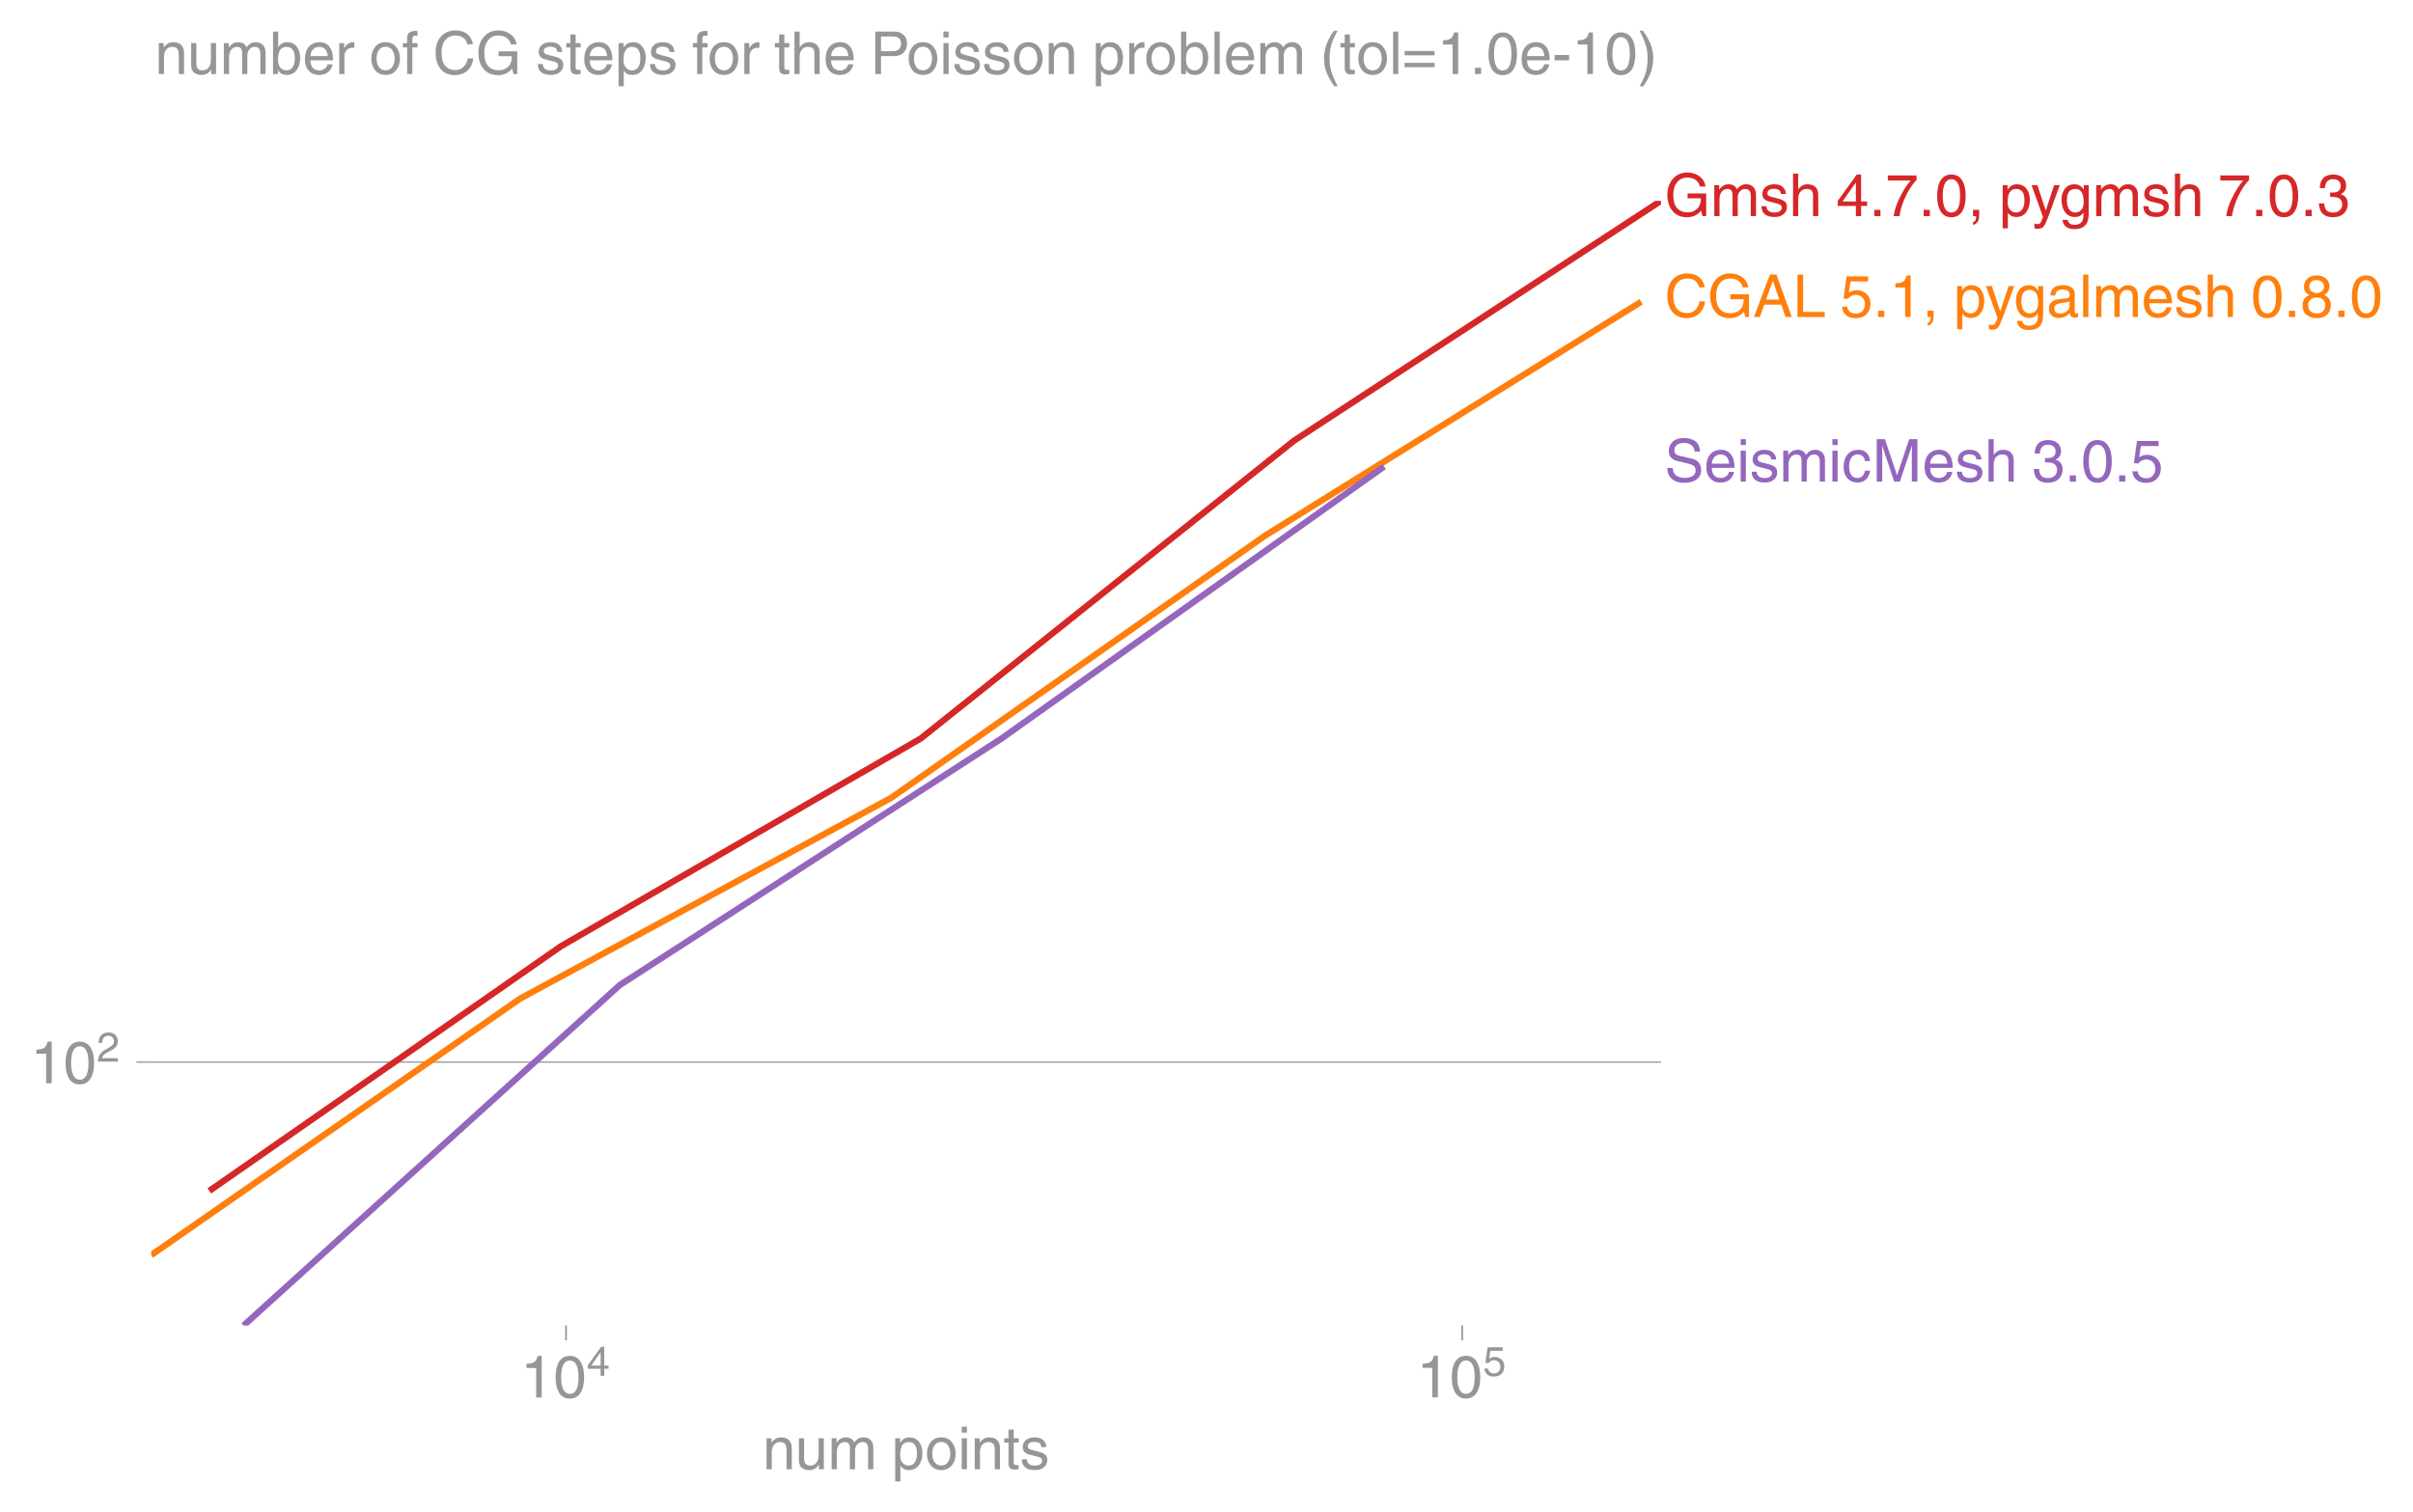
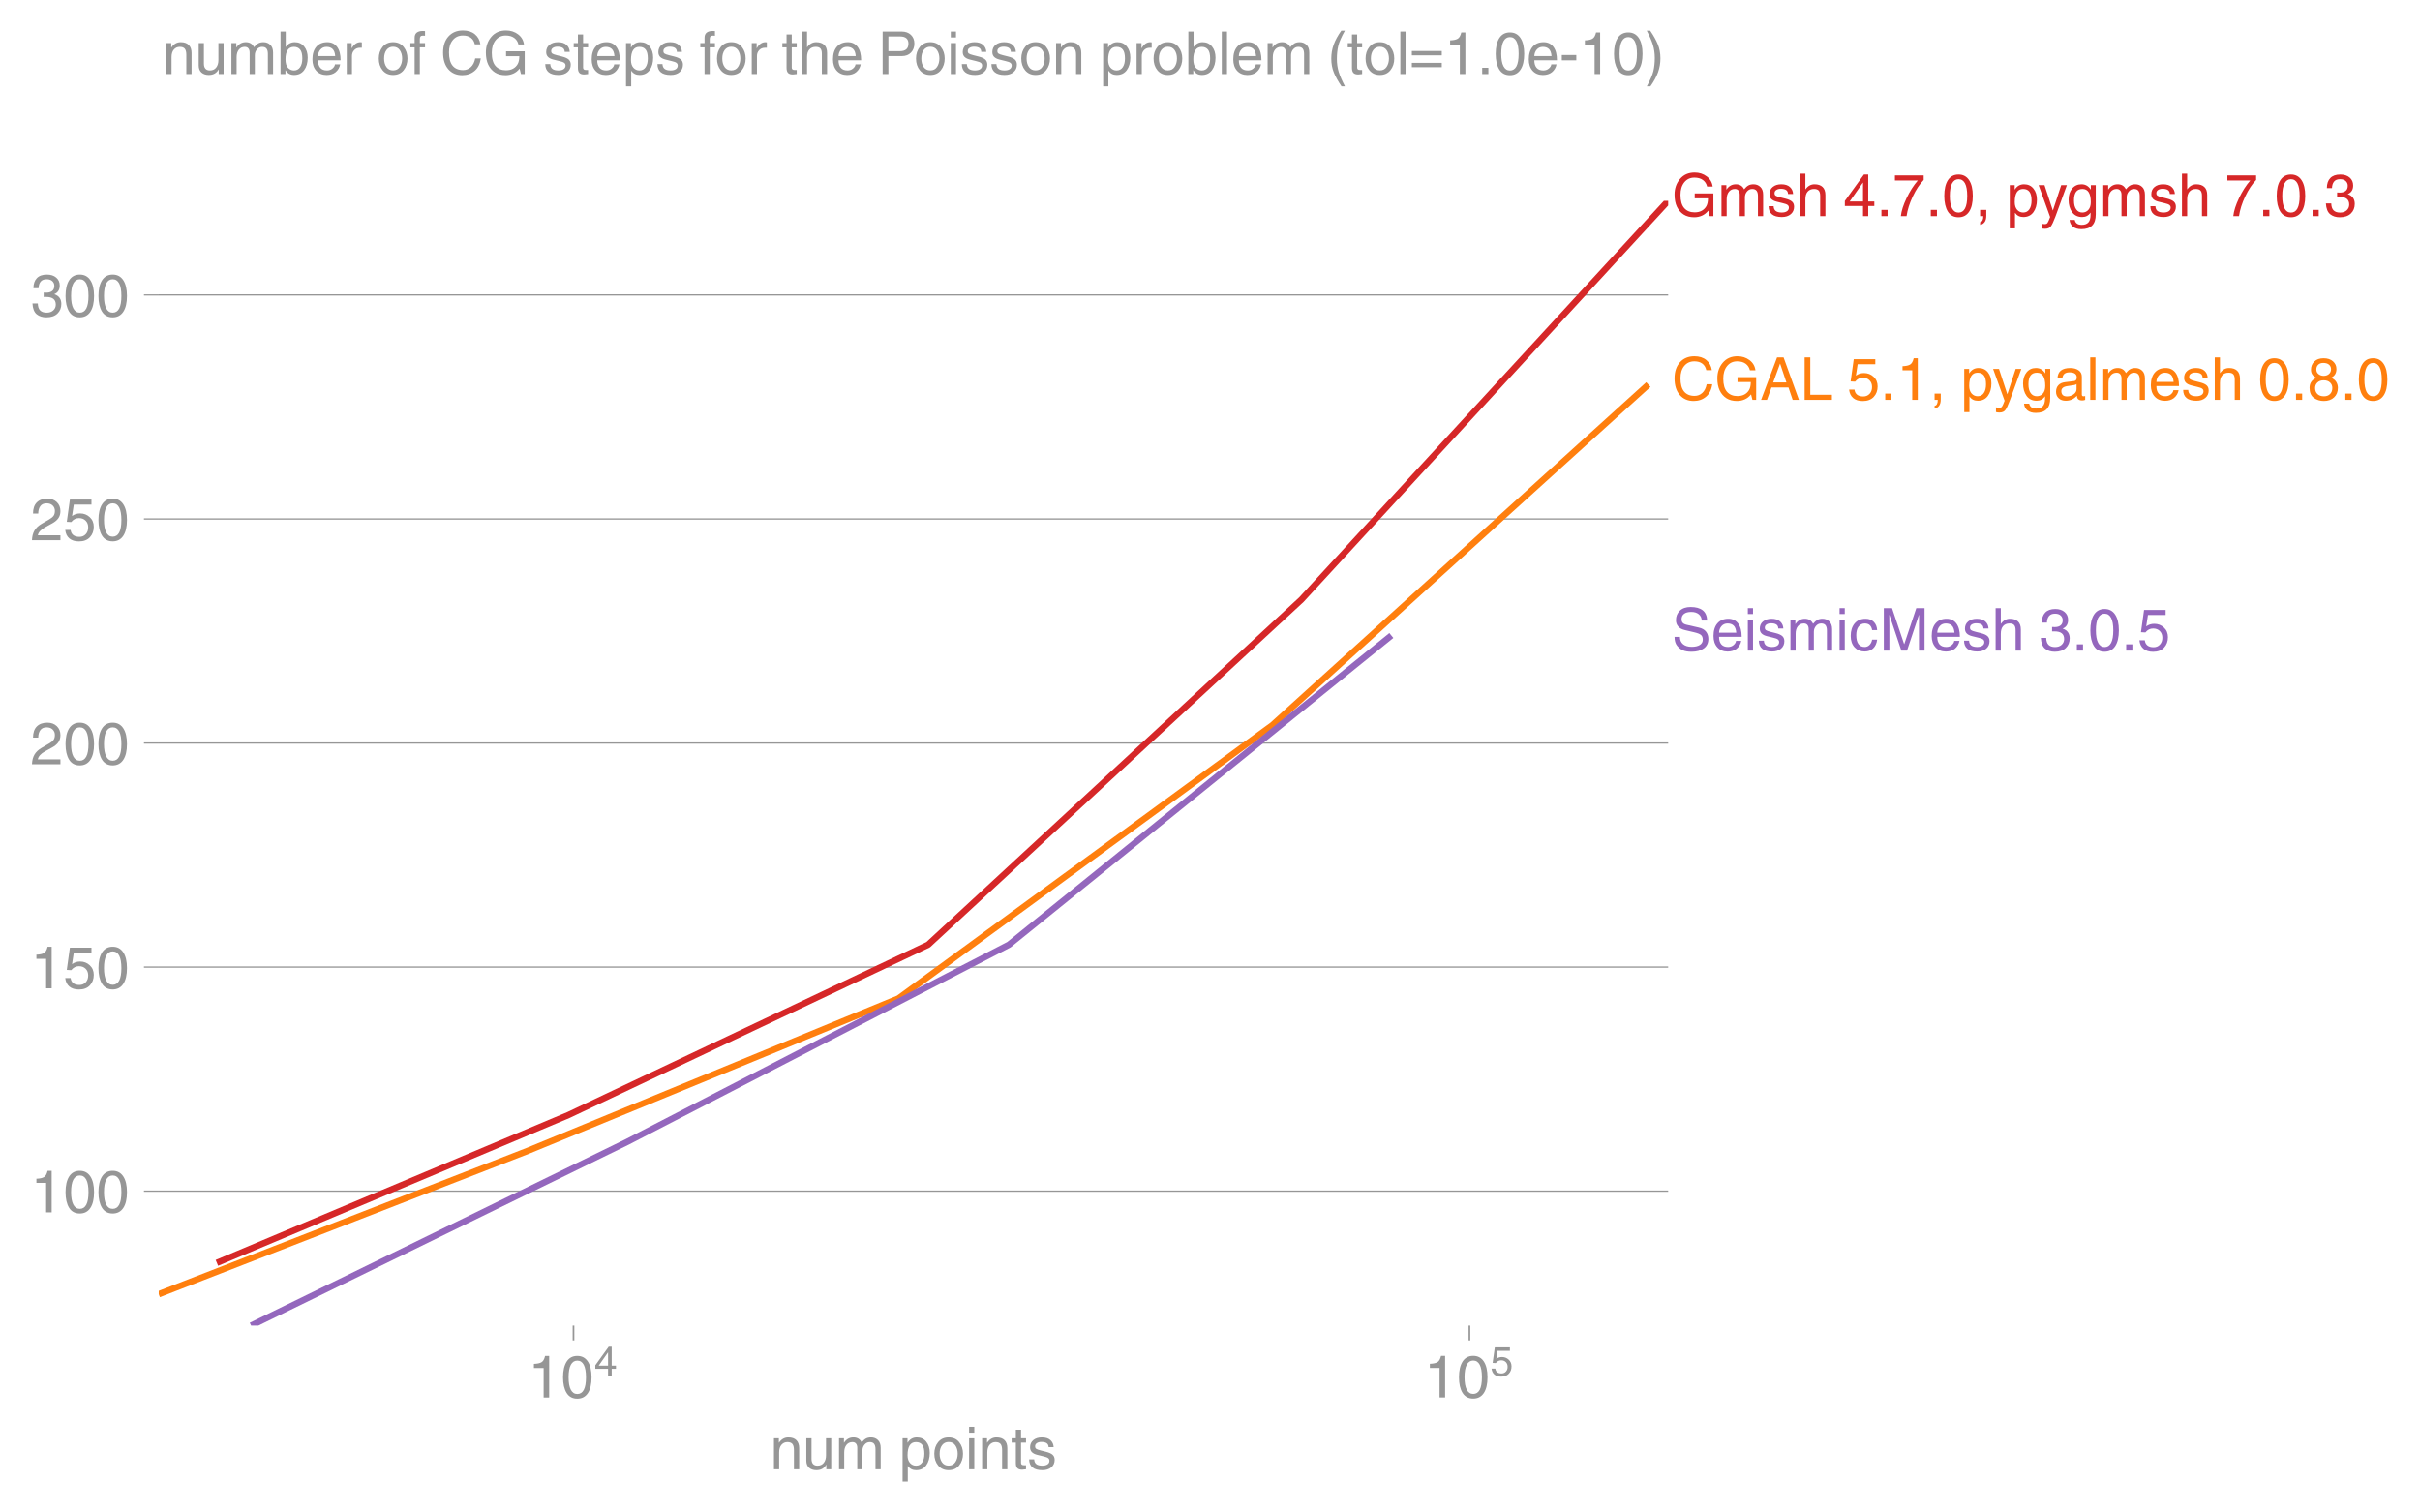
- <svg xmlns="http://www.w3.org/2000/svg" xmlns:xlink="http://www.w3.org/1999/xlink" height="476.965" viewBox="0 0 570.76 357.724" width="761.013">
+ <svg xmlns="http://www.w3.org/2000/svg" xmlns:xlink="http://www.w3.org/1999/xlink" height="476.965" viewBox="0 0 572.556 357.724" width="763.408">
  <defs>
    <style>*{stroke-linecap:butt;stroke-linejoin:round}</style>
  </defs>
  <g id="figure_1">
-     <path d="M0 357.724h570.76V0H0z" fill="none" id="patch_1" />
+     <path d="M0 357.724h572.556V0H0z" fill="none" id="patch_1" />
    <g id="axes_1">
-       <path d="M35.76 313.628h357.12V47.516H35.76z" fill="none" id="patch_2" />
+       <path d="M37.556 313.628h357.12V47.516H37.556z" fill="none" id="patch_2" />
      <g id="matplotlib.axis_1">
        <g id="xtick_1">
          <g id="line2d_1">
            <defs>
-               <path d="M0 0v3.5" id="m476de57f8e" stroke="#969696" stroke-width=".4" />
-             </defs>
-             <use x="133.89" xlink:href="#m476de57f8e" y="313.628" fill="#969696" stroke="#969696" stroke-width=".4" />
-           </g>
-           <g transform="matrix(.14 0 0 -.14 123.11 330.678)" fill="#969696" id="text_1">
+               <path d="M0 0v3.5" id="m21bc791115" stroke="#969696" stroke-width=".4" />
+             </defs>
+             <use x="135.686" xlink:href="#m21bc791115" y="313.628" fill="#969696" stroke="#969696" stroke-width=".4" />
+           </g>
+           <g transform="matrix(.14 0 0 -.14 124.906 330.678)" fill="#969696" id="text_1">
            <defs>
              <path d="M35.89 0h-9.374v49.906H10.109v6.985q8.594.28 12.782 2.75Q27.094 62.109 29 70.313h6.89z" id="HelveticaWorld-Regular-49" />
              <path d="M42.484 34.188q0 14.109-3.734 21.156-3.734 7.062-10.969 7.062-7.078 0-10.89-7.062-3.797-7.047-3.797-21.157 0-13.671 3.75-20.937Q20.609 6 27.78 6q7.235 0 10.969 7 3.734 7.016 3.734 21.188zm9.422 0q0-17.297-6.25-26.704-6.25-9.39-17.875-9.39-12.062 0-18.062 9.734-6 9.75-6 26.36 0 17.03 6.14 26.578 6.157 9.547 17.922 9.547 11.625 0 17.875-9.5t6.25-26.626z" id="HelveticaWorld-Regular-48" />
              <path d="M10.594 24.703h22.61v31.89h-.188zM42 17.093V0h-8.797v17.094H2.484v8.593L34.72 70.314H42v-45.61h10.297v-7.61z" id="HelveticaWorld-Regular-52" />
            </defs>
            <use transform="translate(0 .173)" xlink:href="#HelveticaWorld-Regular-49" />
            <use transform="translate(55.615 .173)" xlink:href="#HelveticaWorld-Regular-48" />
            <use transform="matrix(.7 0 0 .7 112.146 36.781)" xlink:href="#HelveticaWorld-Regular-52" />
          </g>
        </g>
        <g id="xtick_2">
-           <use x="345.864" xlink:href="#m476de57f8e" y="313.628" fill="#969696" stroke="#969696" stroke-width=".4" id="line2d_2" />
-           <g transform="matrix(.14 0 0 -.14 335.084 330.678)" fill="#969696" id="text_2">
+           <use x="347.66" xlink:href="#m21bc791115" y="313.628" fill="#969696" stroke="#969696" stroke-width=".4" id="line2d_2" />
+           <g transform="matrix(.14 0 0 -.14 336.88 330.678)" fill="#969696" id="text_2">
            <defs>
              <path d="M14.703 40.922q5.813 4.39 13.625 4.39 9.469 0 16.281-6.296 6.813-6.297 6.813-16.22 0-10.78-6.578-17.796-6.563-7-18.422-7-10.313 0-16.266 5.047Q4.203 8.109 3.22 17.39h9.094q.671-5.672 4.437-8.672 3.766-3 10.453-3 6.485 0 10.64 4.484Q42 14.703 42 21.688q0 7.125-4.36 11.421-4.343 4.297-11.218 4.297-7.813 0-13.047-6.687l-7.563.39 5.266 37.594h36.438v-8.5H17.672z" id="HelveticaWorld-Regular-53" />
            </defs>
            <use transform="translate(0 .3)" xlink:href="#HelveticaWorld-Regular-49" />
            <use transform="translate(55.615 .3)" xlink:href="#HelveticaWorld-Regular-48" />
            <use transform="matrix(.7 0 0 .7 112.146 36.908)" xlink:href="#HelveticaWorld-Regular-53" />
          </g>
        </g>
-         <g transform="matrix(.14 0 0 -.14 180.393 347.625)" fill="#969696" id="text_3">
+         <g transform="matrix(.14 0 0 -.14 182.189 347.625)" fill="#969696" id="text_3">
          <defs>
            <path d="M49.219 0h-8.844v32.172q0 7.422-2.594 10.578-2.578 3.156-8.578 3.156-5.906 0-9.875-4.5-3.953-4.484-3.953-12.89V0H6.594v52.297h8.297v-7.375h.203q6.203 8.89 15.812 8.89 8.89 0 13.594-4.718 4.719-4.703 4.719-13.5z" id="HelveticaWorld-Regular-110" />
            <path d="M6.11 52.297h8.78V17.578q0-5.765 2.61-8.625Q20.125 6.11 25 6.11q6.781 0 10.594 4.797 3.812 4.813 3.812 12.578v28.813h8.782V0H39.89v7.625l-.188.188q-4.984-9.329-16.61-9.329-7.515 0-12.25 4.094Q6.11 6.688 6.11 14.703z" id="HelveticaWorld-Regular-117" />
            <path d="M6.594 52.297h8.297v-7.375h.203q5.906 8.89 15.812 8.89 9.813 0 13.922-8.5 3.75 4.594 7.266 6.547 3.515 1.953 8.703 1.953 6.781 0 11.484-4.453Q77 44.922 77 36.187V0h-8.781v33.797q0 6.094-2.297 9.094-2.297 3.015-7.422 3.015-5.172 0-8.75-4.203-3.563-4.203-3.563-9.812V0h-8.78v36.188q0 4.53-2.11 7.124-2.094 2.594-6.094 2.594-6.297 0-10.062-4.687-3.766-4.688-3.766-12.703V0H6.594z" id="HelveticaWorld-Regular-109" />
            <path d="M14.984 23.688q0-8.407 4.094-13 4.11-4.579 10.219-4.579 6.687 0 10.39 5.438 3.72 5.453 3.72 14.765 0 10.22-3.563 14.907-3.563 4.687-10.735 4.687-6.984 0-10.562-5.5-3.563-5.5-3.563-16.718zm-8.39 28.609h8.297v-7.375h.203q5.61 8.89 15.625 8.89 10.11 0 15.937-7.359 5.828-7.344 5.828-18.766 0-12.796-5.953-21Q40.578-1.515 29.5-1.515q-9.094 0-13.922 7.032h-.203v-26.22H6.594z" id="HelveticaWorld-Regular-112" />
            <path d="M12.703 26.219q0-8.735 3.953-14.375 3.953-5.64 11.219-5.64 7.531 0 11.438 5.905 3.906 5.907 3.906 14.11 0 8.297-3.907 14.078-3.906 5.797-11.437 5.797-6.969 0-11.078-5.453-4.094-5.438-4.094-14.422zm-8.984 0q0 11.672 6.484 19.625 6.5 7.968 17.672 7.968 11.438 0 17.875-8.062 6.453-8.047 6.453-19.531 0-11.516-6.406-19.625-6.39-8.11-17.922-8.11-11.078 0-17.625 7.86-6.531 7.86-6.531 19.875z" id="HelveticaWorld-Regular-111" />
            <path d="M6.594 61.813v9.968h8.781v-9.969zM15.375 0H6.594v52.297h8.781z" id="HelveticaWorld-Regular-105" />
            <path d="M17.188 45.016V10.984q0-2 1.093-3.046 1.11-1.047 3.938-1.047h3.375V0Q20.797-.688 19-.688q-5.516 0-8.063 2.641-2.53 2.64-2.53 8.547v34.516H1.311v7.28h7.094v14.595h8.781V52.297h8.407v-7.281z" id="HelveticaWorld-Regular-116" />
            <path d="M36.078 37.406q-.187 4.688-3.344 6.735-3.14 2.047-9.047 2.047-4.296 0-7.359-1.907-3.047-1.89-3.047-5.468 0-2.829 1.797-4.172 1.813-1.344 7.828-2.86l8.688-2.187q7.906-2 11.297-5.11 3.406-3.093 3.406-8.656 0-7.719-5.64-12.531-5.641-4.813-15.063-4.813-11 0-16.64 4.563-5.626 4.578-5.735 13.75h8.5q.203-5.422 3.594-8.063 3.39-2.625 10.171-2.625 5.516 0 8.766 2.188 3.25 2.203 3.25 6.11 0 2.78-2.11 4.437-2.093 1.672-8.296 3.078l-10.203 2.5q-6.203 1.562-9.157 4.656-2.953 3.094-2.953 8.031 0 7.72 5.516 12.203 5.531 4.5 14.406 4.5 9.485 0 14.531-4.624 5.047-4.61 5.344-11.782z" id="HelveticaWorld-Regular-115" />
          </defs>
          <use xlink:href="#HelveticaWorld-Regular-110" />
          <use x="55.176" xlink:href="#HelveticaWorld-Regular-117" />
          <use x="109.961" xlink:href="#HelveticaWorld-Regular-109" />
          <use x="192.969" xlink:href="#HelveticaWorld-Regular-32" />
          <use x="217.383" xlink:href="#HelveticaWorld-Regular-112" />
          <use x="273.877" xlink:href="#HelveticaWorld-Regular-111" />
          <use x="329.785" xlink:href="#HelveticaWorld-Regular-105" />
          <use x="351.807" xlink:href="#HelveticaWorld-Regular-110" />
          <use x="406.982" xlink:href="#HelveticaWorld-Regular-116" />
          <use x="434.668" xlink:href="#HelveticaWorld-Regular-115" />
        </g>
      </g>
      <g id="matplotlib.axis_2">
        <g id="ytick_1">
-           <path clip-path="url(#p9ebc9bcd94)" d="M35.76 251.305h357.12" fill="none" stroke="#969696" stroke-linecap="square" stroke-width=".3" id="line2d_3" />
+           <path clip-path="url(#p746a432f7c)" d="M37.556 281.822h357.12" fill="none" stroke="#969696" stroke-linecap="square" stroke-width=".3" id="line2d_3" />
          <g id="line2d_4">
            <defs>
-               <path d="M0 0h-3.5" id="mc16ff8c5b5" stroke="#969696" stroke-width=".3" />
-             </defs>
-             <use x="35.76" xlink:href="#mc16ff8c5b5" y="251.305" fill="#969696" stroke="#969696" stroke-width=".3" />
-           </g>
-           <g transform="matrix(.14 0 0 -.14 7.2 256.33)" fill="#969696" id="text_4">
+               <path d="M0 0h-3.5" id="ma7cac2d180" stroke="#969696" stroke-width=".3" />
+             </defs>
+             <use x="37.556" xlink:href="#ma7cac2d180" y="281.822" fill="#969696" stroke="#969696" stroke-width=".3" />
+           </g>
+           <g transform="matrix(.14 0 0 -.14 7.2 286.847)" fill="#969696" id="text_4">
+             <use xlink:href="#HelveticaWorld-Regular-49" />
+             <use x="55.615" xlink:href="#HelveticaWorld-Regular-48" />
+             <use x="111.23" xlink:href="#HelveticaWorld-Regular-48" />
+           </g>
+         </g>
+         <g id="ytick_2">
+           <path clip-path="url(#p746a432f7c)" d="M37.556 228.812h357.12" fill="none" stroke="#969696" stroke-linecap="square" stroke-width=".3" id="line2d_5" />
+           <use x="37.556" xlink:href="#ma7cac2d180" y="228.812" fill="#969696" stroke="#969696" stroke-width=".3" id="line2d_6" />
+           <g transform="matrix(.14 0 0 -.14 7.2 233.836)" fill="#969696" id="text_5">
+             <use xlink:href="#HelveticaWorld-Regular-49" />
+             <use x="55.615" xlink:href="#HelveticaWorld-Regular-53" />
+             <use x="111.23" xlink:href="#HelveticaWorld-Regular-48" />
+           </g>
+         </g>
+         <g id="ytick_3">
+           <path clip-path="url(#p746a432f7c)" d="M37.556 175.801h357.12" fill="none" stroke="#969696" stroke-linecap="square" stroke-width=".3" id="line2d_7" />
+           <use x="37.556" xlink:href="#ma7cac2d180" y="175.801" fill="#969696" stroke="#969696" stroke-width=".3" id="line2d_8" />
+           <g transform="matrix(.14 0 0 -.14 7.2 180.826)" fill="#969696" id="text_6">
            <defs>
              <path d="M4.39 45.125q0 12.39 6.391 18.781 6.406 6.407 17.938 6.407 9.656 0 15.812-5.86 6.157-5.86 6.157-15.14 0-7.22-3.547-12.188-3.532-4.953-10.422-8.703l-12.11-6.64Q13.922 15.921 12.5 8.296h38.188V0H2.593q.39 9.906 4.297 16.5 3.906 6.594 12.203 11.375l12.593 7.328q5.032 2.89 7.329 5.984 2.297 3.094 2.297 8.516 0 5.375-3.766 9.031-3.75 3.672-10.156 3.672-7.078 0-10.594-4.672-3.516-4.656-3.61-12.609z" id="HelveticaWorld-Regular-50" />
            </defs>
-             <use transform="translate(0 .173)" xlink:href="#HelveticaWorld-Regular-49" />
-             <use transform="translate(55.615 .173)" xlink:href="#HelveticaWorld-Regular-48" />
-             <use transform="matrix(.7 0 0 .7 112.146 36.781)" xlink:href="#HelveticaWorld-Regular-50" />
-           </g>
-         </g>
-       </g>
-       <path clip-path="url(#p9ebc9bcd94)" d="M35.76 296.974l87.32-60.728 87.679-47.44 88.498-62.079 88.94-55.333" fill="none" stroke="#ff7f0e" stroke-linecap="square" stroke-width="1.5" id="line2d_5" />
-       <path clip-path="url(#p9ebc9bcd94)" d="M49.515 281.77l83.199-57.9 85.086-49.144 88.303-70.473 86.777-56.737" fill="none" stroke="#d62728" stroke-linecap="square" stroke-width="1.5" id="line2d_6" />
-       <path clip-path="url(#p9ebc9bcd94)" d="M57.619 313.628l88.985-80.559 90.31-58.343 90.474-64.34" fill="none" stroke="#9467bd" stroke-linecap="square" stroke-width="1.5" id="line2d_7" />
-       <g transform="matrix(.14 0 0 -.14 393.777 75.011)" fill="#ff7f0e" id="text_5">
+             <use xlink:href="#HelveticaWorld-Regular-50" />
+             <use x="55.615" xlink:href="#HelveticaWorld-Regular-48" />
+             <use x="111.23" xlink:href="#HelveticaWorld-Regular-48" />
+           </g>
+         </g>
+         <g id="ytick_4">
+           <path clip-path="url(#p746a432f7c)" d="M37.556 122.791h357.12" fill="none" stroke="#969696" stroke-linecap="square" stroke-width=".3" id="line2d_9" />
+           <use x="37.556" xlink:href="#ma7cac2d180" y="122.791" fill="#969696" stroke="#969696" stroke-width=".3" id="line2d_10" />
+           <g transform="matrix(.14 0 0 -.14 7.2 127.816)" fill="#969696" id="text_7">
+             <use xlink:href="#HelveticaWorld-Regular-50" />
+             <use x="55.615" xlink:href="#HelveticaWorld-Regular-53" />
+             <use x="111.23" xlink:href="#HelveticaWorld-Regular-48" />
+           </g>
+         </g>
+         <g id="ytick_5">
+           <path clip-path="url(#p746a432f7c)" d="M37.556 69.78h357.12" fill="none" stroke="#969696" stroke-linecap="square" stroke-width=".3" id="line2d_11" />
+           <use x="37.556" xlink:href="#ma7cac2d180" y="69.781" fill="#969696" stroke="#969696" stroke-width=".3" id="line2d_12" />
+           <g transform="matrix(.14 0 0 -.14 7.2 74.805)" fill="#969696" id="text_8">
+             <defs>
+               <path d="M22.406 39.984q2.203-.187 4.594-.187 6.203 0 9.781 2.86 3.594 2.859 3.594 8.656 0 4.687-3.344 7.89-3.343 3.203-9.64 3.203-6.985 0-10.235-4.11-3.234-4.093-3.437-10.983h-8.64q0 10.984 5.765 16.984 5.765 6.016 16.937 6.016 9.922 0 15.828-5.11 5.907-5.094 5.907-13.39 0-10.704-9.032-14.5v-.204q11.72-4 11.72-16.406 0-9.906-6.595-16.265-6.593-6.344-18.703-6.344-9.906 0-16.312 5.203Q4.204 8.5 3.422 21.484H12.5q.203-8.109 4-11.797Q20.313 6 27.484 6q6.938 0 11.141 3.86 4.203 3.859 4.203 9.718 0 6.406-4.016 9.672-4 3.266-12.39 3.266-2 0-4.016-.094z" id="HelveticaWorld-Regular-51" />
+             </defs>
+             <use xlink:href="#HelveticaWorld-Regular-51" />
+             <use x="55.615" xlink:href="#HelveticaWorld-Regular-48" />
+             <use x="111.23" xlink:href="#HelveticaWorld-Regular-48" />
+           </g>
+         </g>
+       </g>
+       <path clip-path="url(#p746a432f7c)" d="M37.556 306.207l87.32-33.927 87.679-36.047 88.498-64.673 88.94-80.575" fill="none" stroke="#ff7f0e" stroke-linecap="square" stroke-width="1.5" id="line2d_13" />
+       <path clip-path="url(#p746a432f7c)" d="M51.31 298.785l83.2-34.986 85.086-40.288 88.303-81.636 86.777-94.359" fill="none" stroke="#d62728" stroke-linecap="square" stroke-width="1.5" id="line2d_14" />
+       <path clip-path="url(#p746a432f7c)" d="M59.415 313.628L148.4 270.16l90.31-46.65 90.474-73.154" fill="none" stroke="#9467bd" stroke-linecap="square" stroke-width="1.5" id="line2d_15" />
+       <g transform="matrix(.14 0 0 -.14 395.573 94.602)" fill="#ff7f0e" id="text_9">
        <defs>
          <path d="M58.016 50.203q-1.625 7.313-6.782 11.094-5.14 3.797-13.343 3.797-10.594 0-17.047-7.703-6.438-7.688-6.438-20.766 0-15.14 6.094-22.547 6.11-7.39 17.688-7.39 7.609 0 13.093 5.046 5.5 5.063 7.407 14.688h9.421Q66.22 12.594 57.625 5.344t-20.906-7.25q-14.703 0-23.516 10.11Q4.391 18.311 4.391 36.28q0 17.328 9.203 27.36 9.203 10.047 24.297 10.047 12.5 0 20.265-6.454 7.766-6.437 9.235-17.03z" id="HelveticaWorld-Regular-67" />
          <path d="M38.484 38.375h31.532V0h-6.297l-2.344 9.281Q56.781 3.421 50.578.75q-6.187-2.656-12.875-2.656-10.797 0-18.047 4.703-7.25 4.719-11.265 13.015-4 8.313-4 20.72 0 15.468 9.203 26.312 9.203 10.843 24.781 10.843 11.625 0 20.313-6.5Q67.39 60.688 68.796 50h-9.375q-1.703 7.078-7.219 11.078-5.516 4.016-14.312 4.016-10.594 0-17.047-7.985-6.438-7.984-6.438-21.125 0-15.28 6.39-22.437Q27.204 6.39 38.282 6.39q7.235 0 12.235 2.859 5 2.86 7.687 7.766 2.688 4.906 2.688 13.062H38.484z" id="HelveticaWorld-Regular-71" />
          <path d="M44 29.5L33.406 61.078h-.203L21.687 29.5zm-25.297-8.594L11.188 0h-9.97l27 71.781h10.985L65.187 0H54.594l-7.078 20.906z" id="HelveticaWorld-Regular-65" />
          <path d="M17.672 8.594h36.531V0H8.11v71.781h9.563z" id="HelveticaWorld-Regular-76" />
          <path d="M19.094 0H8.687v10.594h10.407z" id="HelveticaWorld-Regular-46" />
          <path d="M8.688 10.594h10.406V.78q0-7.422-3.078-11.172-3.078-3.765-7.328-4.312v4.594Q14.015-9.422 14.015 0H8.687z" id="HelveticaWorld-Regular-44" />
          <path d="M39.016 52.297h9.562L29.891.984q-.5-1.375-.985-2.593-4.25-11.329-7.328-15.547-3.078-4.235-9.953-4.235-3.61 0-5.906.782v8.015q2.484-.89 5.468-.89 3.22 0 4.704 2.03 1.5 2.032 4.421 9.938L.875 52.297h9.922L24.812 9.719H25z" id="HelveticaWorld-Regular-121" />
          <path d="M12.984 26.313q0-9.61 3.813-14.907Q20.609 6.11 27.094 6.11q6.312 0 10.312 4.579 4 4.593 4 13 0 11.03-3.5 16.625-3.484 5.593-10.61 5.593-7.171 0-10.75-4.765-3.562-4.766-3.562-14.828zM49.812 2.983q0-12.609-6.062-18.797-6.047-6.203-18.266-6.203-8.78 0-13.984 4.047Q6.297-13.922 5.516-6.39h8.796q.672-3.812 3.532-6.062 2.86-2.25 8.281-2.25 7.375 0 11.125 3.969 3.766 3.953 3.766 12.828v3.719h-.188q-4.937-7.329-13.922-7.329-11.187 0-17.093 8.25-5.907 8.25-5.907 20.953 0 11.625 5.953 18.875 5.97 7.25 15.829 7.25 9.906 0 15.625-8.89h.187v7.375h8.313z" id="HelveticaWorld-Regular-103" />
          <path d="M38.375 26.703q-.969-1.015-3.828-1.656-2.86-.625-10.672-1.656-5.766-.688-8.469-2.844-2.703-2.14-2.703-5.656 0-4.297 2.281-6.688 2.297-2.39 7.329-2.39 6.296 0 11.171 3.578 4.891 3.593 4.891 8.718zM6.203 36.375q.297 8.844 5.734 13.14 5.454 4.297 15.844 4.297 8.297 0 13.907-3.765 5.624-3.75 5.624-10.844V9.078Q47.313 6 50.094 6q1.125 0 2.89.39V0Q50.594-.984 48-.984q-4.5 0-6.703 1.921-2.188 1.938-2.281 6.047-7.516-8.5-18.891-8.5-7.422 0-11.922 4.204Q3.72 6.89 3.72 13.624q0 6.89 3.906 11.125Q11.531 29 19 29.89l15.516 1.891q4.203.64 4.203 6.203 0 4.11-3.047 6.297-3.047 2.203-9.25 2.203-5.516 0-8.485-2.437-2.953-2.438-3.53-7.672z" id="HelveticaWorld-Regular-97" />
          <path d="M15.375 0H6.594v71.781h8.781z" id="HelveticaWorld-Regular-108" />
          <path d="M42.484 30.328q-.687 8.485-4.5 12.031-3.797 3.547-10.109 3.547-6.39 0-10.328-4.5-3.922-4.484-4.172-11.078zm8.391-13.922q-1.453-8.11-7.953-13.422-5.719-4.5-15.047-4.593-10.984.093-17.438 7.203Q4 12.704 4 24.704q0 13.78 6.64 21.437 6.641 7.672 18.47 7.672 10.593 0 16.546-7.922 5.953-7.907 5.953-22.594H13.375q0-8.203 3.813-12.703Q21 6.109 28.608 6.109q5.375 0 9.235 3.235 3.86 3.25 4.25 7.062z" id="HelveticaWorld-Regular-101" />
          <path d="M49.219 0h-8.844v34.188q0 6.296-2.438 9-2.437 2.718-7.953 2.718-6.797 0-10.703-4.406-3.906-4.39-3.906-12.984V0H6.594v71.781h8.781V45.312h.203q6 8.5 15.328 8.5 8.594 0 13.453-4.5 4.86-4.484 4.86-13.718z" id="HelveticaWorld-Regular-104" />
          <path d="M27.594 40.578q5.422 0 8.953 3.094 3.547 3.11 3.547 8.234 0 4.594-3.407 7.547-3.39 2.953-9.687 2.953-5.61 0-8.672-3.11-3.047-3.093-3.047-7.874 0-5.125 3.813-7.984 3.812-2.86 8.5-2.86zm.093-7.562q-6.78 0-10.64-3.766-3.86-3.766-3.86-9.234 0-6.297 3.907-10.157Q21 6 28.219 6q6.406 0 10.234 3.86 3.828 3.859 3.828 10.265 0 5.469-3.828 9.172-3.828 3.719-10.766 3.719zM49.22 52.203q0-10.594-9.032-14.797 6.204-2.781 8.86-7.36 2.656-4.562 2.656-9.733 0-10.016-6.453-16.125-6.438-6.094-17.375-6.094-9.563 0-16.813 5.25-7.25 5.25-7.25 17.062 0 11.922 11.907 16.907-9.516 3.796-9.516 13.671 0 8.297 5.64 13.813 5.641 5.516 15.641 5.516 10.016 0 15.875-5.204 5.86-5.203 5.86-12.906z" id="HelveticaWorld-Regular-56" />
        </defs>
        <use xlink:href="#HelveticaWorld-Regular-67" />
        <use x="72.314" xlink:href="#HelveticaWorld-Regular-71" />
        <use x="149.414" xlink:href="#HelveticaWorld-Regular-65" />
        <use x="216.113" xlink:href="#HelveticaWorld-Regular-76" />
        <use x="271.729" xlink:href="#HelveticaWorld-Regular-32" />
        <use x="296.143" xlink:href="#HelveticaWorld-Regular-53" />
        <use x="351.758" xlink:href="#HelveticaWorld-Regular-46" />
        <use x="379.541" xlink:href="#HelveticaWorld-Regular-49" />
        <use x="435.156" xlink:href="#HelveticaWorld-Regular-44" />
        <use x="462.939" xlink:href="#HelveticaWorld-Regular-32" />
        <use x="487.354" xlink:href="#HelveticaWorld-Regular-112" />
        <use x="541.848" xlink:href="#HelveticaWorld-Regular-121" />
        <use x="589.457" xlink:href="#HelveticaWorld-Regular-103" />
        <use x="645.365" xlink:href="#HelveticaWorld-Regular-97" />
        <use x="700.297" xlink:href="#HelveticaWorld-Regular-108" />
        <use x="722.318" xlink:href="#HelveticaWorld-Regular-109" />
        <use x="805.326" xlink:href="#HelveticaWorld-Regular-101" />
        <use x="860.746" xlink:href="#HelveticaWorld-Regular-115" />
        <use x="910.746" xlink:href="#HelveticaWorld-Regular-104" />
        <use x="965.922" xlink:href="#HelveticaWorld-Regular-32" />
        <use x="990.336" xlink:href="#HelveticaWorld-Regular-48" />
        <use x="1045.951" xlink:href="#HelveticaWorld-Regular-46" />
        <use x="1073.734" xlink:href="#HelveticaWorld-Regular-56" />
        <use x="1129.35" xlink:href="#HelveticaWorld-Regular-46" />
        <use x="1157.133" xlink:href="#HelveticaWorld-Regular-48" />
      </g>
-       <g transform="matrix(.14 0 0 -.14 393.777 51.133)" fill="#d62728" id="text_6">
+       <g transform="matrix(.14 0 0 -.14 395.573 51.133)" fill="#d62728" id="text_10">
        <defs>
          <path d="M3.719 68.797h48.578v-7.719Q42.28 50.875 33.984 33.484 25.687 16.11 23.391 0h-9.672q1.469 13.281 9.719 30.531 8.25 17.266 18.953 29.672H3.719z" id="HelveticaWorld-Regular-55" />
-           <path d="M22.406 39.984q2.203-.187 4.594-.187 6.203 0 9.781 2.86 3.594 2.859 3.594 8.656 0 4.687-3.344 7.89-3.343 3.203-9.64 3.203-6.985 0-10.235-4.11-3.234-4.093-3.437-10.983h-8.64q0 10.984 5.765 16.984 5.765 6.016 16.937 6.016 9.922 0 15.828-5.11 5.907-5.094 5.907-13.39 0-10.704-9.032-14.5v-.204q11.72-4 11.72-16.406 0-9.906-6.595-16.265-6.593-6.344-18.703-6.344-9.906 0-16.312 5.203Q4.204 8.5 3.422 21.484H12.5q.203-8.109 4-11.797Q20.313 6 27.484 6q6.938 0 11.141 3.86 4.203 3.859 4.203 9.718 0 6.406-4.016 9.672-4 3.266-12.39 3.266-2 0-4.016-.094z" id="HelveticaWorld-Regular-51" />
        </defs>
        <use xlink:href="#HelveticaWorld-Regular-71" />
        <use x="77.1" xlink:href="#HelveticaWorld-Regular-109" />
        <use x="160.107" xlink:href="#HelveticaWorld-Regular-115" />
        <use x="210.107" xlink:href="#HelveticaWorld-Regular-104" />
        <use x="265.283" xlink:href="#HelveticaWorld-Regular-32" />
        <use x="289.697" xlink:href="#HelveticaWorld-Regular-52" />
        <use x="345.313" xlink:href="#HelveticaWorld-Regular-46" />
        <use x="373.096" xlink:href="#HelveticaWorld-Regular-55" />
        <use x="428.711" xlink:href="#HelveticaWorld-Regular-46" />
        <use x="456.494" xlink:href="#HelveticaWorld-Regular-48" />
        <use x="512.109" xlink:href="#HelveticaWorld-Regular-44" />
        <use x="539.893" xlink:href="#HelveticaWorld-Regular-32" />
        <use x="564.307" xlink:href="#HelveticaWorld-Regular-112" />
        <use x="618.801" xlink:href="#HelveticaWorld-Regular-121" />
        <use x="666.41" xlink:href="#HelveticaWorld-Regular-103" />
        <use x="722.318" xlink:href="#HelveticaWorld-Regular-109" />
        <use x="805.326" xlink:href="#HelveticaWorld-Regular-115" />
        <use x="855.326" xlink:href="#HelveticaWorld-Regular-104" />
        <use x="910.502" xlink:href="#HelveticaWorld-Regular-32" />
        <use x="934.916" xlink:href="#HelveticaWorld-Regular-55" />
        <use x="990.531" xlink:href="#HelveticaWorld-Regular-46" />
        <use x="1018.314" xlink:href="#HelveticaWorld-Regular-48" />
        <use x="1073.93" xlink:href="#HelveticaWorld-Regular-46" />
        <use x="1101.713" xlink:href="#HelveticaWorld-Regular-51" />
      </g>
-       <g transform="matrix(.14 0 0 -.14 393.777 113.96)" fill="#9467bd" id="text_7">
+       <g transform="matrix(.14 0 0 -.14 395.573 153.932)" fill="#9467bd" id="text_11">
        <defs>
          <path d="M50.39 50.781q-.296 6.844-5.109 10.719-4.797 3.875-12.656 3.875-7.922 0-12.172-3.25-4.234-3.234-4.234-9.344 0-3.265 1.843-5.61 1.86-2.343 6.641-3.468l20.516-4.687q8.297-1.813 12.297-6.875 4.015-5.047 4.015-12.313 0-10.64-7.812-16.187-7.813-5.547-20.313-5.547-9.531 0-15.031 2.437-5.484 2.453-9.734 7.766-4.25 5.328-4.25 14.89h9.093q0-8 5.313-12.406 5.328-4.39 14.5-4.39 8.89 0 13.844 3.156 4.953 3.156 4.953 8.953 0 5.281-2.953 7.89Q46.188 29 37.594 31l-15.469 3.625q-7.719 1.75-11.531 6.125Q6.78 45.125 6.78 51.516q0 9.672 6.516 15.922 6.531 6.25 18.203 6.25 13.172 0 20.328-5.5 7.156-5.485 7.688-17.407z" id="HelveticaWorld-Regular-83" />
          <path d="M39.594 34.719q-1.89 11.187-12.39 11.187-6.5 0-10.454-5.203-3.953-5.203-3.953-14.484 0-10.11 3.656-15.11 3.672-5 10.64-5 4.688 0 8.11 3.438 3.422 3.437 4.39 8.953h8.5q-1.312-9.703-6.859-14.86-5.547-5.156-14.328-5.156-10.297 0-16.89 7.047-6.594 7.063-6.594 19.172 0 13.281 6.594 21.188 6.593 7.922 18.5 7.922 8.687 0 13.843-5.204 5.157-5.203 5.735-13.89z" id="HelveticaWorld-Regular-99" />
          <path d="M67.484 0v42.39q0 .829.094 8.126t.094 9.78h-.281L47.312 0h-9.609L17.578 60.203h-.297q0-3.61.094-10.297.11-6.687.11-7.515V0H8.108v71.781h13.86L42.39 11.078h.28l20.313 60.703h13.922V0z" id="HelveticaWorld-Regular-77" />
        </defs>
        <use xlink:href="#HelveticaWorld-Regular-83" />
        <use x="66.211" xlink:href="#HelveticaWorld-Regular-101" />
        <use x="121.631" xlink:href="#HelveticaWorld-Regular-105" />
        <use x="143.652" xlink:href="#HelveticaWorld-Regular-115" />
        <use x="193.652" xlink:href="#HelveticaWorld-Regular-109" />
        <use x="276.66" xlink:href="#HelveticaWorld-Regular-105" />
        <use x="298.682" xlink:href="#HelveticaWorld-Regular-99" />
        <use x="349.951" xlink:href="#HelveticaWorld-Regular-77" />
        <use x="434.961" xlink:href="#HelveticaWorld-Regular-101" />
        <use x="490.381" xlink:href="#HelveticaWorld-Regular-115" />
        <use x="540.381" xlink:href="#HelveticaWorld-Regular-104" />
        <use x="595.557" xlink:href="#HelveticaWorld-Regular-32" />
        <use x="619.971" xlink:href="#HelveticaWorld-Regular-51" />
        <use x="675.586" xlink:href="#HelveticaWorld-Regular-46" />
        <use x="703.369" xlink:href="#HelveticaWorld-Regular-48" />
        <use x="758.984" xlink:href="#HelveticaWorld-Regular-46" />
        <use x="786.768" xlink:href="#HelveticaWorld-Regular-53" />
      </g>
-       <g transform="matrix(.14 0 0 -.14 36.638 17.516)" fill="#969696" id="text_8">
+       <g transform="matrix(.14 0 0 -.14 38.434 17.516)" fill="#969696" id="text_12">
        <defs>
          <path d="M43.406 26.313q0 10.5-3.718 15.046-3.704 4.547-10.579 4.547-6.984-.11-10.562-5.453Q14.984 35.11 14.984 25q0-10.297 4.297-14.594Q23.578 6.11 29.297 6.11q6.5 0 10.297 5.344 3.812 5.344 3.812 14.86zM6.594 0v71.781h8.781V45.703h.203q5.61 8.11 15.14 8.11 9.766 0 15.766-7.25t6-18.876q0-13.093-6.062-21.156Q40.375-1.516 29.5-1.516q-9.578 0-14.406 8.016h-.203V0z" id="HelveticaWorld-Regular-98" />
          <path d="M15.375 0H6.594v52.297h8.297v-8.688h.203q5.703 10.203 14.687 10.203 1.422 0 2.297-.296V44.39h-3.266q-5.906 0-9.671-4.016-3.766-4-3.766-9.953z" id="HelveticaWorld-Regular-114" />
          <path d="M17.188 45.016V0H8.405v45.016H1.22v7.28h7.187v8.985q0 5.907 3.578 8.703 3.594 2.813 10.032 2.813 2.203 0 3.968-.188v-7.906q-1.562.188-3.578.188-2.922 0-4.078-1.438-1.14-1.437-1.14-4.656v-6.5h8.796v-7.281z" id="HelveticaWorld-Regular-102" />
          <path d="M17.828 38.625H37.11q7.282 0 10.938 3.188 3.656 3.203 3.656 9.703 0 5.812-3.516 8.89-3.515 3.078-10.687 3.078H17.828zm0-38.625H8.11v71.781h32.266q9.625 0 15.484-5.594 5.86-5.593 5.86-14.578 0-9.328-5.672-15.312-5.656-5.969-15.672-5.969H17.828z" id="HelveticaWorld-Regular-80" />
          <path d="M29.781 73.297q-8.875-15.875-11.218-25.844-2.344-9.953-2.344-21.969 0-11.859 3.187-22.125Q22.61-6.89 29.891-20.703h-5.86Q15.72-8.593 11.25 2.187 6.781 12.985 6.781 26.125q0 12.36 4.047 23.563 4.063 11.203 12.86 23.609z" id="HelveticaWorld-Regular-40" />
          <path d="M54.594 31.578H4v7.328h50.594zm0-20H4v7.328h50.594z" id="HelveticaWorld-Regular-61" />
          <path d="M28.906 23.188H4.391v8.984h24.515z" id="HelveticaWorld-Regular-45" />
          <path d="M3.516-20.703q8.796 15.922 11.14 25.86Q17 15.093 17 27.093q0 11.922-3.156 22.172T3.422 73.296h5.765q8.391-12.109 12.86-22.905 4.469-10.797 4.469-23.875 0-12.407-4.063-23.61-4.047-11.203-12.828-23.61z" id="HelveticaWorld-Regular-41" />
        </defs>
        <use xlink:href="#HelveticaWorld-Regular-110" />
        <use x="55.176" xlink:href="#HelveticaWorld-Regular-117" />
        <use x="109.961" xlink:href="#HelveticaWorld-Regular-109" />
        <use x="192.969" xlink:href="#HelveticaWorld-Regular-98" />
        <use x="249.463" xlink:href="#HelveticaWorld-Regular-101" />
        <use x="304.883" xlink:href="#HelveticaWorld-Regular-114" />
        <use x="337.451" xlink:href="#HelveticaWorld-Regular-32" />
        <use x="361.865" xlink:href="#HelveticaWorld-Regular-111" />
        <use x="417.773" xlink:href="#HelveticaWorld-Regular-102" />
        <use x="445.459" xlink:href="#HelveticaWorld-Regular-32" />
        <use x="469.873" xlink:href="#HelveticaWorld-Regular-67" />
        <use x="542.188" xlink:href="#HelveticaWorld-Regular-71" />
        <use x="619.287" xlink:href="#HelveticaWorld-Regular-32" />
        <use x="643.701" xlink:href="#HelveticaWorld-Regular-115" />
        <use x="693.701" xlink:href="#HelveticaWorld-Regular-116" />
        <use x="721.387" xlink:href="#HelveticaWorld-Regular-101" />
        <use x="776.807" xlink:href="#HelveticaWorld-Regular-112" />
        <use x="833.301" xlink:href="#HelveticaWorld-Regular-115" />
        <use x="883.301" xlink:href="#HelveticaWorld-Regular-32" />
        <use x="907.715" xlink:href="#HelveticaWorld-Regular-102" />
        <use x="933.4" xlink:href="#HelveticaWorld-Regular-111" />
        <use x="989.309" xlink:href="#HelveticaWorld-Regular-114" />
        <use x="1021.877" xlink:href="#HelveticaWorld-Regular-32" />
        <use x="1046.291" xlink:href="#HelveticaWorld-Regular-116" />
        <use x="1073.977" xlink:href="#HelveticaWorld-Regular-104" />
        <use x="1129.152" xlink:href="#HelveticaWorld-Regular-101" />
        <use x="1184.572" xlink:href="#HelveticaWorld-Regular-32" />
        <use x="1208.986" xlink:href="#HelveticaWorld-Regular-80" />
        <use x="1269.76" xlink:href="#HelveticaWorld-Regular-111" />
        <use x="1325.668" xlink:href="#HelveticaWorld-Regular-105" />
        <use x="1347.689" xlink:href="#HelveticaWorld-Regular-115" />
        <use x="1397.689" xlink:href="#HelveticaWorld-Regular-115" />
        <use x="1447.689" xlink:href="#HelveticaWorld-Regular-111" />
        <use x="1503.598" xlink:href="#HelveticaWorld-Regular-110" />
        <use x="1558.773" xlink:href="#HelveticaWorld-Regular-32" />
        <use x="1583.188" xlink:href="#HelveticaWorld-Regular-112" />
        <use x="1639.682" xlink:href="#HelveticaWorld-Regular-114" />
        <use x="1671.25" xlink:href="#HelveticaWorld-Regular-111" />
        <use x="1727.158" xlink:href="#HelveticaWorld-Regular-98" />
        <use x="1783.652" xlink:href="#HelveticaWorld-Regular-108" />
        <use x="1805.674" xlink:href="#HelveticaWorld-Regular-101" />
        <use x="1861.094" xlink:href="#HelveticaWorld-Regular-109" />
        <use x="1944.102" xlink:href="#HelveticaWorld-Regular-32" />
        <use x="1968.516" xlink:href="#HelveticaWorld-Regular-40" />
        <use x="2001.816" xlink:href="#HelveticaWorld-Regular-116" />
        <use x="2029.502" xlink:href="#HelveticaWorld-Regular-111" />
        <use x="2085.41" xlink:href="#HelveticaWorld-Regular-108" />
        <use x="2107.432" xlink:href="#HelveticaWorld-Regular-61" />
        <use x="2166.025" xlink:href="#HelveticaWorld-Regular-49" />
        <use x="2221.641" xlink:href="#HelveticaWorld-Regular-46" />
        <use x="2249.424" xlink:href="#HelveticaWorld-Regular-48" />
        <use x="2305.039" xlink:href="#HelveticaWorld-Regular-101" />
        <use x="2360.459" xlink:href="#HelveticaWorld-Regular-45" />
        <use x="2393.76" xlink:href="#HelveticaWorld-Regular-49" />
        <use x="2449.375" xlink:href="#HelveticaWorld-Regular-48" />
        <use x="2504.99" xlink:href="#HelveticaWorld-Regular-41" />
      </g>
    </g>
  </g>
  <defs>
-     <clipPath id="p9ebc9bcd94">
-       <path d="M35.76 47.516h357.12v266.112H35.76z" />
+     <clipPath id="p746a432f7c">
+       <path d="M37.556 47.516h357.12v266.112H37.556z" />
    </clipPath>
  </defs>
</svg>
